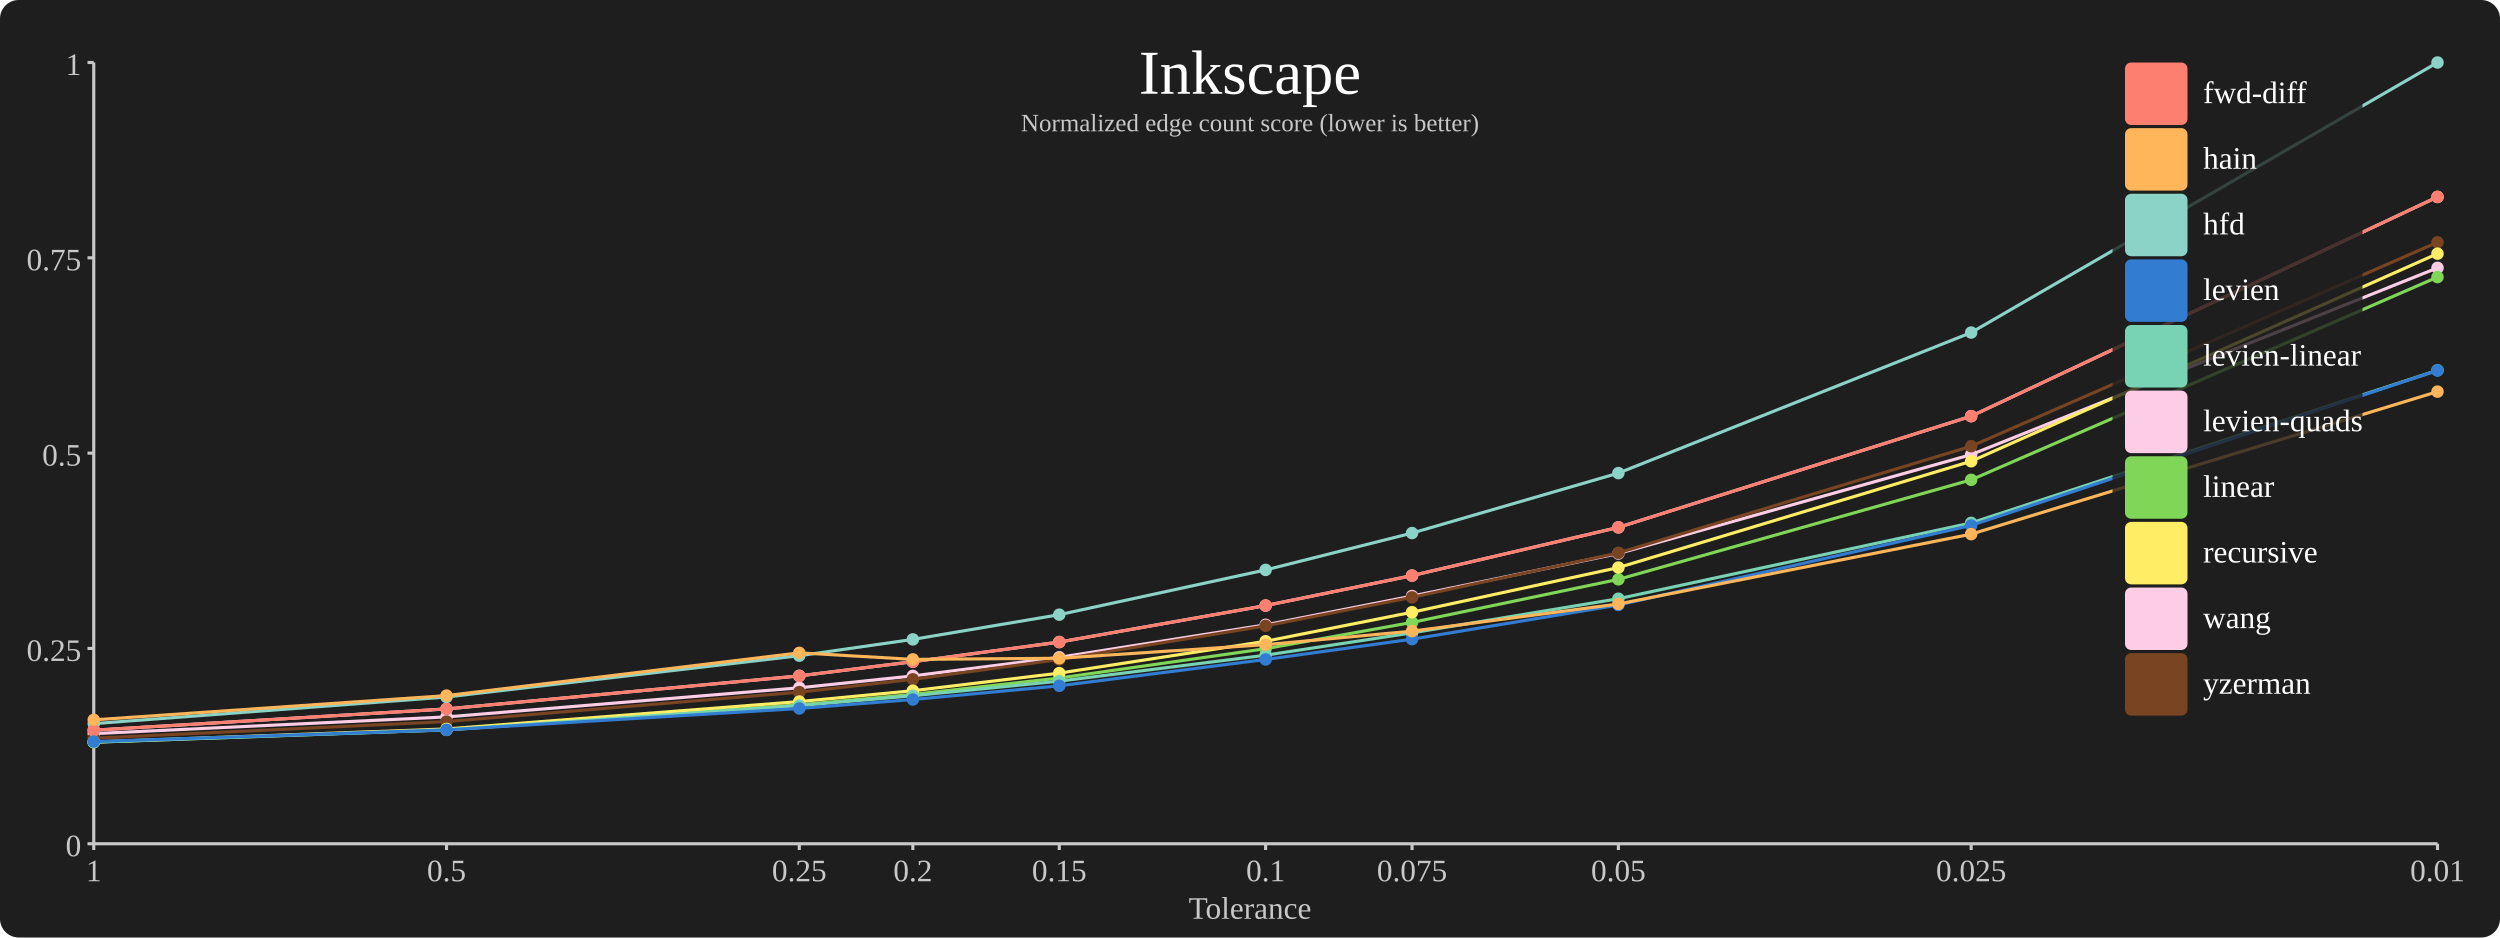
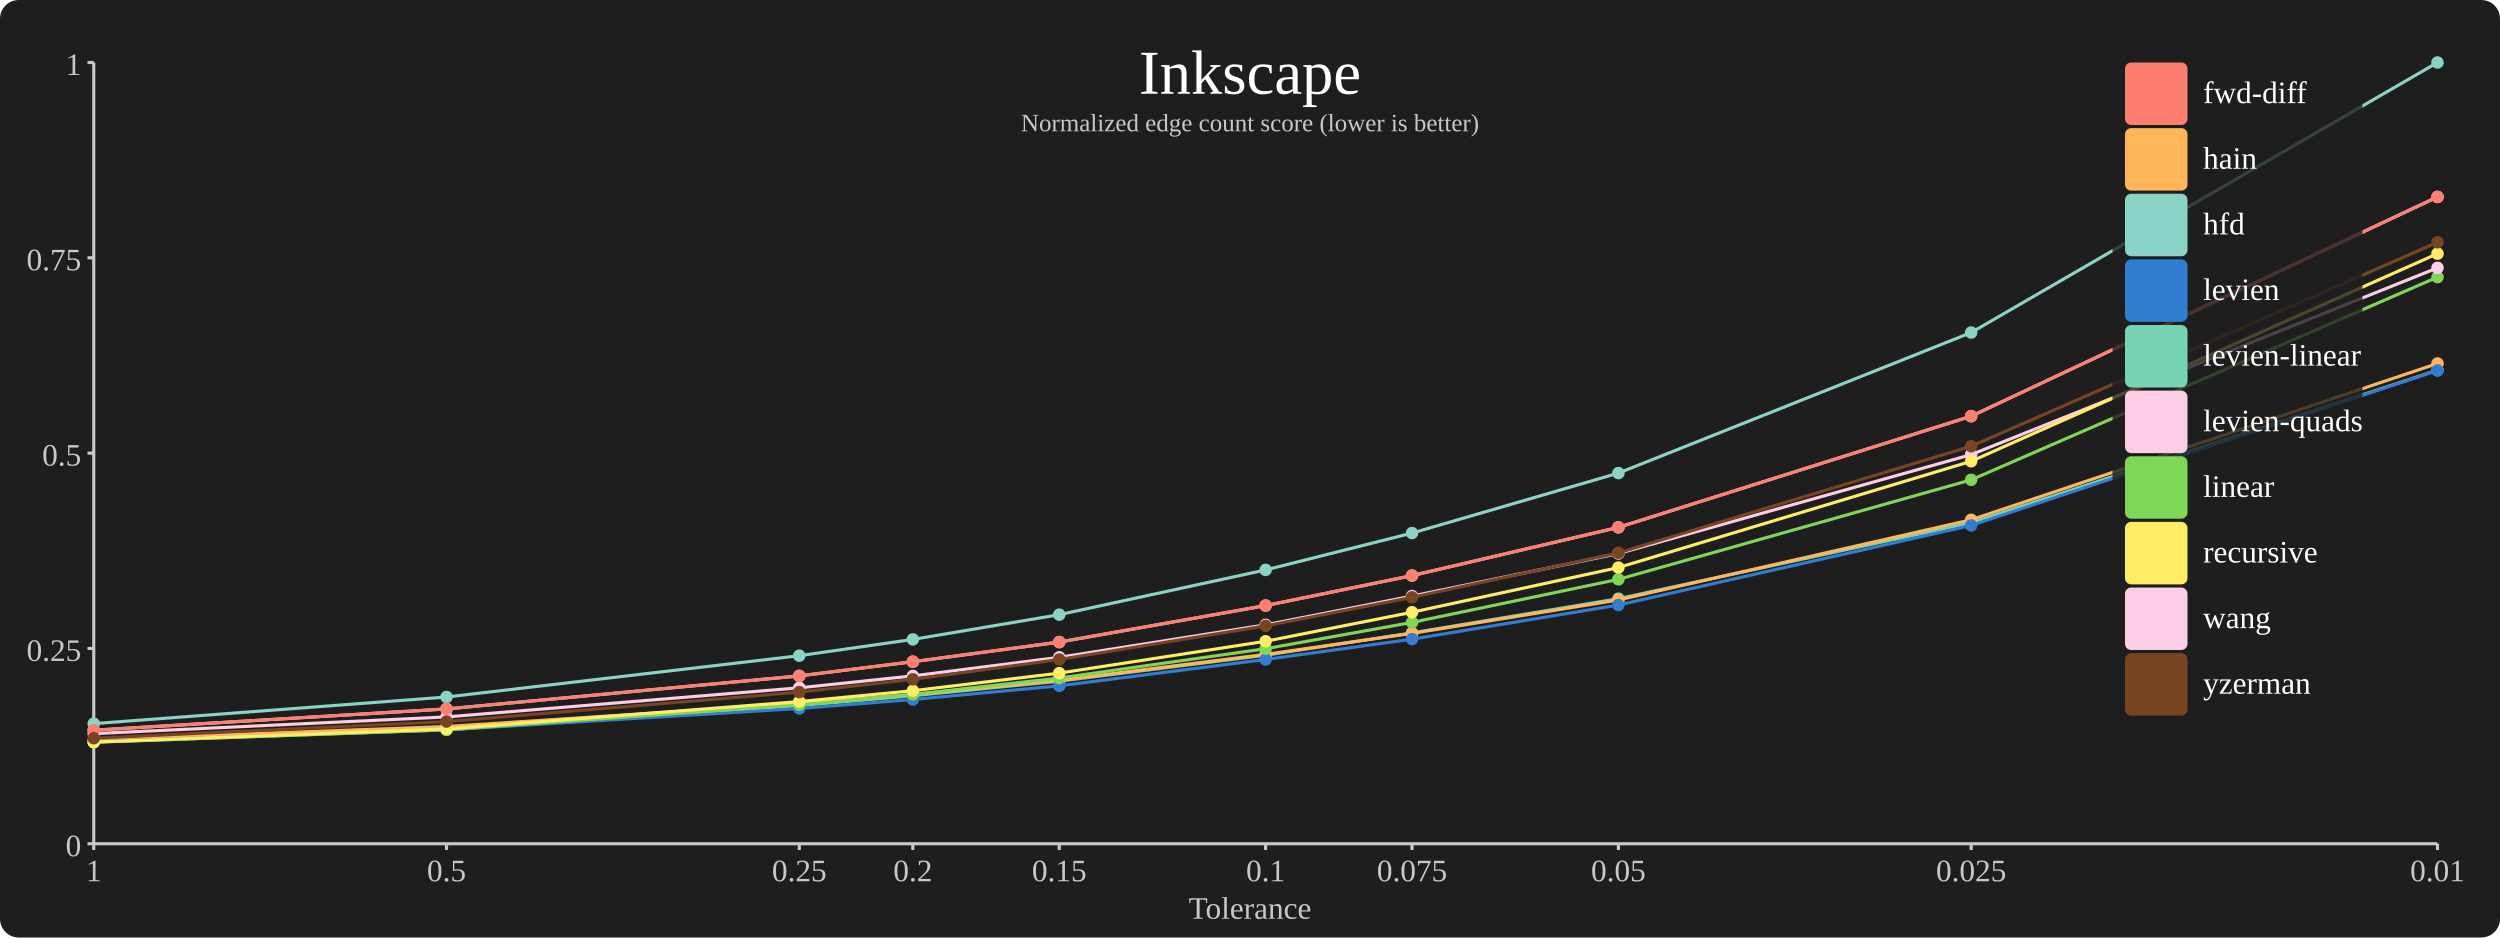
<svg xmlns="http://www.w3.org/2000/svg" viewBox="0 0 800 300">
  <rect x="0" y="0" width="800" height="300" ry="6" style="fill:rgb(30,30,30);stroke:none;fill-opacity:1;stroke-opacity:1;" />
  <path d="M 30 20 L 30 270" style="stroke:rgb(200,200,200);stroke-width:1" />
  <path d="M 30 270 L 780 270" style="stroke:rgb(200,200,200);stroke-width:1" />
  <path d="M 780 270 L 780 272" style="stroke:rgb(200,200,200);stroke-width:1" />
  <text x="780" y="282" style="font-size:10px;fill:rgb(200,200,200);text-anchor:middle;text-align:center;"> 0.01 </text>
  <path d="M 630.772 270 L 630.772 272" style="stroke:rgb(200,200,200);stroke-width:1" />
  <text x="630.772" y="282" style="font-size:10px;fill:rgb(200,200,200);text-anchor:middle;text-align:center;"> 0.025 </text>
  <path d="M 517.886 270 L 517.886 272" style="stroke:rgb(200,200,200);stroke-width:1" />
  <text x="517.886" y="282" style="font-size:10px;fill:rgb(200,200,200);text-anchor:middle;text-align:center;"> 0.05 </text>
  <path d="M 451.852 270 L 451.852 272" style="stroke:rgb(200,200,200);stroke-width:1" />
  <text x="451.852" y="282" style="font-size:10px;fill:rgb(200,200,200);text-anchor:middle;text-align:center;"> 0.075 </text>
  <path d="M 405 270 L 405 272" style="stroke:rgb(200,200,200);stroke-width:1" />
  <text x="405" y="282" style="font-size:10px;fill:rgb(200,200,200);text-anchor:middle;text-align:center;"> 0.1 </text>
  <path d="M 338.966 270 L 338.966 272" style="stroke:rgb(200,200,200);stroke-width:1" />
  <text x="338.966" y="282" style="font-size:10px;fill:rgb(200,200,200);text-anchor:middle;text-align:center;"> 0.15 </text>
  <path d="M 292.114 270 L 292.114 272" style="stroke:rgb(200,200,200);stroke-width:1" />
  <text x="292.114" y="282" style="font-size:10px;fill:rgb(200,200,200);text-anchor:middle;text-align:center;"> 0.2 </text>
  <path d="M 255.773 270 L 255.773 272" style="stroke:rgb(200,200,200);stroke-width:1" />
  <text x="255.773" y="282" style="font-size:10px;fill:rgb(200,200,200);text-anchor:middle;text-align:center;"> 0.25 </text>
  <path d="M 142.886 270 L 142.886 272" style="stroke:rgb(200,200,200);stroke-width:1" />
  <text x="142.886" y="282" style="font-size:10px;fill:rgb(200,200,200);text-anchor:middle;text-align:center;"> 0.5 </text>
  <path d="M 30 270 L 30 272" style="stroke:rgb(200,200,200);stroke-width:1" />
  <text x="30" y="282" style="font-size:10px;fill:rgb(200,200,200);text-anchor:middle;text-align:center;"> 1 </text>
  <path d="M 28 270 L 30 270" style="stroke:rgb(200,200,200);stroke-width:1" />
  <text x="26" y="274" style="font-size:10px;fill:rgb(200,200,200);text-anchor:end;text-align:right;"> 0 </text>
  <path d="M 28 207.5 L 30 207.5" style="stroke:rgb(200,200,200);stroke-width:1" />
  <text x="26" y="211.5" style="font-size:10px;fill:rgb(200,200,200);text-anchor:end;text-align:right;"> 0.25 </text>
  <path d="M 28 145 L 30 145" style="stroke:rgb(200,200,200);stroke-width:1" />
  <text x="26" y="149" style="font-size:10px;fill:rgb(200,200,200);text-anchor:end;text-align:right;"> 0.5 </text>
  <path d="M 28 82.5 L 30 82.5" style="stroke:rgb(200,200,200);stroke-width:1" />
  <text x="26" y="86.5" style="font-size:10px;fill:rgb(200,200,200);text-anchor:end;text-align:right;"> 0.75 </text>
  <path d="M 28 20 L 30 20" style="stroke:rgb(200,200,200);stroke-width:1" />
  <text x="26" y="24" style="font-size:10px;fill:rgb(200,200,200);text-anchor:end;text-align:right;"> 1 </text>
  <text x="400" y="294" style="font-size:10px;fill:rgb(200,200,200);text-anchor:middle;text-align:center;"> Tolerance </text>
+   <circle cx="780" cy="118.465" r="2" style="fill:rgb(119,211,179);stroke:none;fill-opacity:1;stroke-opacity:1;" />
+   <path d="M 780 118.465 L 630.772 167.312" style="stroke:rgb(119,211,179);stroke-width:1" />
+   <circle cx="630.772" cy="167.312" r="2" style="fill:rgb(119,211,179);stroke:none;fill-opacity:1;stroke-opacity:1;" />
+   <path d="M 630.772 167.312 L 517.886 191.573" style="stroke:rgb(119,211,179);stroke-width:1" />
+   <circle cx="517.886" cy="191.573" r="2" style="fill:rgb(119,211,179);stroke:none;fill-opacity:1;stroke-opacity:1;" />
+   <path d="M 517.886 191.573 L 451.852 202.515" style="stroke:rgb(119,211,179);stroke-width:1" />
+   <circle cx="451.852" cy="202.515" r="2" style="fill:rgb(119,211,179);stroke:none;fill-opacity:1;stroke-opacity:1;" />
+   <path d="M 451.852 202.515 L 405 209.653" style="stroke:rgb(119,211,179);stroke-width:1" />
+   <circle cx="405" cy="209.653" r="2" style="fill:rgb(119,211,179);stroke:none;fill-opacity:1;stroke-opacity:1;" />
+   <path d="M 405 209.653 L 338.966 217.965" style="stroke:rgb(119,211,179);stroke-width:1" />
+   <circle cx="338.966" cy="217.965" r="2" style="fill:rgb(119,211,179);stroke:none;fill-opacity:1;stroke-opacity:1;" />
+   <path d="M 338.966 217.965 L 292.114 222.632" style="stroke:rgb(119,211,179);stroke-width:1" />
+   <circle cx="292.114" cy="222.632" r="2" style="fill:rgb(119,211,179);stroke:none;fill-opacity:1;stroke-opacity:1;" />
+   <path d="M 292.114 222.632 L 255.773 225.798" style="stroke:rgb(119,211,179);stroke-width:1" />
+   <circle cx="255.773" cy="225.798" r="2" style="fill:rgb(119,211,179);stroke:none;fill-opacity:1;stroke-opacity:1;" />
+   <path d="M 255.773 225.798 L 142.886 233.555" style="stroke:rgb(119,211,179);stroke-width:1" />
+   <circle cx="142.886" cy="233.555" r="2" style="fill:rgb(119,211,179);stroke:none;fill-opacity:1;stroke-opacity:1;" />
+   <path d="M 142.886 233.555 L 30 237.51" style="stroke:rgb(119,211,179);stroke-width:1" />
+   <circle cx="30" cy="237.51" r="2" style="fill:rgb(119,211,179);stroke:none;fill-opacity:1;stroke-opacity:1;" />
+   <circle cx="780" cy="116.315" r="2" style="fill:rgb(255,181,90);stroke:none;fill-opacity:1;stroke-opacity:1;" />
+   <path d="M 780 116.315 L 630.772 166.325" style="stroke:rgb(255,181,90);stroke-width:1" />
+   <circle cx="630.772" cy="166.325" r="2" style="fill:rgb(255,181,90);stroke:none;fill-opacity:1;stroke-opacity:1;" />
+   <path d="M 630.772 166.325 L 517.886 191.985" style="stroke:rgb(255,181,90);stroke-width:1" />
+   <circle cx="517.886" cy="191.985" r="2" style="fill:rgb(255,181,90);stroke:none;fill-opacity:1;stroke-opacity:1;" />
+   <path d="M 517.886 191.985 L 451.852 202.677" style="stroke:rgb(255,181,90);stroke-width:1" />
+   <circle cx="451.852" cy="202.677" r="2" style="fill:rgb(255,181,90);stroke:none;fill-opacity:1;stroke-opacity:1;" />
+   <path d="M 451.852 202.677 L 405 209.39" style="stroke:rgb(255,181,90);stroke-width:1" />
+   <circle cx="405" cy="209.39" r="2" style="fill:rgb(255,181,90);stroke:none;fill-opacity:1;stroke-opacity:1;" />
+   <path d="M 405 209.39 L 338.966 217.678" style="stroke:rgb(255,181,90);stroke-width:1" />
+   <circle cx="338.966" cy="217.678" r="2" style="fill:rgb(255,181,90);stroke:none;fill-opacity:1;stroke-opacity:1;" />
+   <path d="M 338.966 217.678 L 292.114 222.228" style="stroke:rgb(255,181,90);stroke-width:1" />
+   <circle cx="292.114" cy="222.228" r="2" style="fill:rgb(255,181,90);stroke:none;fill-opacity:1;stroke-opacity:1;" />
+   <path d="M 292.114 222.228 L 255.773 225.113" style="stroke:rgb(255,181,90);stroke-width:1" />
+   <circle cx="255.773" cy="225.113" r="2" style="fill:rgb(255,181,90);stroke:none;fill-opacity:1;stroke-opacity:1;" />
+   <path d="M 255.773 225.113 L 142.886 232.475" style="stroke:rgb(255,181,90);stroke-width:1" />
+   <circle cx="142.886" cy="232.475" r="2" style="fill:rgb(255,181,90);stroke:none;fill-opacity:1;stroke-opacity:1;" />
+   <path d="M 142.886 232.475 L 30 236.67" style="stroke:rgb(255,181,90);stroke-width:1" />
+   <circle cx="30" cy="236.67" r="2" style="fill:rgb(255,181,90);stroke:none;fill-opacity:1;stroke-opacity:1;" />
+   <circle cx="780" cy="118.532" r="2" style="fill:rgb(50,125,209);stroke:none;fill-opacity:1;stroke-opacity:1;" />
+   <path d="M 780 118.532 L 630.772 168.127" style="stroke:rgb(50,125,209);stroke-width:1" />
+   <circle cx="630.772" cy="168.127" r="2" style="fill:rgb(50,125,209);stroke:none;fill-opacity:1;stroke-opacity:1;" />
+   <path d="M 630.772 168.127 L 517.886 193.607" style="stroke:rgb(50,125,209);stroke-width:1" />
+   <circle cx="517.886" cy="193.607" r="2" style="fill:rgb(50,125,209);stroke:none;fill-opacity:1;stroke-opacity:1;" />
+   <path d="M 517.886 193.607 L 451.852 204.53" style="stroke:rgb(50,125,209);stroke-width:1" />
+   <circle cx="451.852" cy="204.53" r="2" style="fill:rgb(50,125,209);stroke:none;fill-opacity:1;stroke-opacity:1;" />
+   <path d="M 451.852 204.53 L 405 211.028" style="stroke:rgb(50,125,209);stroke-width:1" />
+   <circle cx="405" cy="211.028" r="2" style="fill:rgb(50,125,209);stroke:none;fill-opacity:1;stroke-opacity:1;" />
+   <path d="M 405 211.028 L 338.966 219.458" style="stroke:rgb(50,125,209);stroke-width:1" />
+   <circle cx="338.966" cy="219.458" r="2" style="fill:rgb(50,125,209);stroke:none;fill-opacity:1;stroke-opacity:1;" />
+   <path d="M 338.966 219.458 L 292.114 223.84" style="stroke:rgb(50,125,209);stroke-width:1" />
+   <circle cx="292.114" cy="223.84" r="2" style="fill:rgb(50,125,209);stroke:none;fill-opacity:1;stroke-opacity:1;" />
+   <path d="M 292.114 223.84 L 255.773 226.71" style="stroke:rgb(50,125,209);stroke-width:1" />
+   <circle cx="255.773" cy="226.71" r="2" style="fill:rgb(50,125,209);stroke:none;fill-opacity:1;stroke-opacity:1;" />
+   <path d="M 255.773 226.71 L 142.886 233.553" style="stroke:rgb(50,125,209);stroke-width:1" />
+   <circle cx="142.886" cy="233.553" r="2" style="fill:rgb(50,125,209);stroke:none;fill-opacity:1;stroke-opacity:1;" />
+   <path d="M 142.886 233.553 L 30 237.295" style="stroke:rgb(50,125,209);stroke-width:1" />
+   <circle cx="30" cy="237.295" r="2" style="fill:rgb(50,125,209);stroke:none;fill-opacity:1;stroke-opacity:1;" />
+   <circle cx="780" cy="88.667" r="2" style="fill:rgb(128,214,87);stroke:none;fill-opacity:1;stroke-opacity:1;" />
+   <path d="M 780 88.667 L 630.772 153.543" style="stroke:rgb(128,214,87);stroke-width:1" />
+   <circle cx="630.772" cy="153.543" r="2" style="fill:rgb(128,214,87);stroke:none;fill-opacity:1;stroke-opacity:1;" />
+   <path d="M 630.772 153.543 L 517.886 185.39" style="stroke:rgb(128,214,87);stroke-width:1" />
+   <circle cx="517.886" cy="185.39" r="2" style="fill:rgb(128,214,87);stroke:none;fill-opacity:1;stroke-opacity:1;" />
+   <path d="M 517.886 185.39 L 451.852 199.168" style="stroke:rgb(128,214,87);stroke-width:1" />
+   <circle cx="451.852" cy="199.168" r="2" style="fill:rgb(128,214,87);stroke:none;fill-opacity:1;stroke-opacity:1;" />
+   <path d="M 451.852 199.168 L 405 207.577" style="stroke:rgb(128,214,87);stroke-width:1" />
+   <circle cx="405" cy="207.577" r="2" style="fill:rgb(128,214,87);stroke:none;fill-opacity:1;stroke-opacity:1;" />
+   <path d="M 405 207.577 L 338.966 216.963" style="stroke:rgb(128,214,87);stroke-width:1" />
+   <circle cx="338.966" cy="216.963" r="2" style="fill:rgb(128,214,87);stroke:none;fill-opacity:1;stroke-opacity:1;" />
+   <path d="M 338.966 216.963 L 292.114 222.202" style="stroke:rgb(128,214,87);stroke-width:1" />
+   <circle cx="292.114" cy="222.202" r="2" style="fill:rgb(128,214,87);stroke:none;fill-opacity:1;stroke-opacity:1;" />
+   <path d="M 292.114 222.202 L 255.773 225.532" style="stroke:rgb(128,214,87);stroke-width:1" />
+   <circle cx="255.773" cy="225.532" r="2" style="fill:rgb(128,214,87);stroke:none;fill-opacity:1;stroke-opacity:1;" />
+   <path d="M 255.773 225.532 L 142.886 233.515" style="stroke:rgb(128,214,87);stroke-width:1" />
+   <circle cx="142.886" cy="233.515" r="2" style="fill:rgb(128,214,87);stroke:none;fill-opacity:1;stroke-opacity:1;" />
+   <path d="M 142.886 233.515 L 30 237.493" style="stroke:rgb(128,214,87);stroke-width:1" />
+   <circle cx="30" cy="237.493" r="2" style="fill:rgb(128,214,87);stroke:none;fill-opacity:1;stroke-opacity:1;" />
+   <circle cx="780" cy="63.015" r="2" style="fill:rgb(253,204,229);stroke:none;fill-opacity:1;stroke-opacity:1;" />
+   <path d="M 780 63.015 L 630.772 133.175" style="stroke:rgb(253,204,229);stroke-width:1" />
+   <circle cx="630.772" cy="133.175" r="2" style="fill:rgb(253,204,229);stroke:none;fill-opacity:1;stroke-opacity:1;" />
+   <path d="M 630.772 133.175 L 517.886 168.755" style="stroke:rgb(253,204,229);stroke-width:1" />
+   <circle cx="517.886" cy="168.755" r="2" style="fill:rgb(253,204,229);stroke:none;fill-opacity:1;stroke-opacity:1;" />
+   <path d="M 517.886 168.755 L 451.852 184.188" style="stroke:rgb(253,204,229);stroke-width:1" />
+   <circle cx="451.852" cy="184.188" r="2" style="fill:rgb(253,204,229);stroke:none;fill-opacity:1;stroke-opacity:1;" />
+   <path d="M 451.852 184.188 L 405 193.782" style="stroke:rgb(253,204,229);stroke-width:1" />
+   <circle cx="405" cy="193.782" r="2" style="fill:rgb(253,204,229);stroke:none;fill-opacity:1;stroke-opacity:1;" />
+   <path d="M 405 193.782 L 338.966 205.457" style="stroke:rgb(253,204,229);stroke-width:1" />
+   <circle cx="338.966" cy="205.457" r="2" style="fill:rgb(253,204,229);stroke:none;fill-opacity:1;stroke-opacity:1;" />
+   <path d="M 338.966 205.457 L 292.114 211.743" style="stroke:rgb(253,204,229);stroke-width:1" />
+   <circle cx="292.114" cy="211.743" r="2" style="fill:rgb(253,204,229);stroke:none;fill-opacity:1;stroke-opacity:1;" />
+   <path d="M 292.114 211.743 L 255.773 216.28" style="stroke:rgb(253,204,229);stroke-width:1" />
+   <circle cx="255.773" cy="216.28" r="2" style="fill:rgb(253,204,229);stroke:none;fill-opacity:1;stroke-opacity:1;" />
+   <path d="M 255.773 216.28 L 142.886 226.855" style="stroke:rgb(253,204,229);stroke-width:1" />
+   <circle cx="142.886" cy="226.855" r="2" style="fill:rgb(253,204,229);stroke:none;fill-opacity:1;stroke-opacity:1;" />
+   <path d="M 142.886 226.855 L 30 233.655" style="stroke:rgb(253,204,229);stroke-width:1" />
+   <circle cx="30" cy="233.655" r="2" style="fill:rgb(253,204,229);stroke:none;fill-opacity:1;stroke-opacity:1;" />
  <circle cx="780" cy="20" r="2" style="fill:rgb(139,211,199);stroke:none;fill-opacity:1;stroke-opacity:1;" />
  <path d="M 780 20 L 630.772 106.417" style="stroke:rgb(139,211,199);stroke-width:1" />
  <circle cx="630.772" cy="106.417" r="2" style="fill:rgb(139,211,199);stroke:none;fill-opacity:1;stroke-opacity:1;" />
  <path d="M 630.772 106.417 L 517.886 151.39" style="stroke:rgb(139,211,199);stroke-width:1" />
  <circle cx="517.886" cy="151.39" r="2" style="fill:rgb(139,211,199);stroke:none;fill-opacity:1;stroke-opacity:1;" />
  <path d="M 517.886 151.39 L 451.852 170.58" style="stroke:rgb(139,211,199);stroke-width:1" />
  <circle cx="451.852" cy="170.58" r="2" style="fill:rgb(139,211,199);stroke:none;fill-opacity:1;stroke-opacity:1;" />
  <path d="M 451.852 170.58 L 405 182.373" style="stroke:rgb(139,211,199);stroke-width:1" />
  <circle cx="405" cy="182.373" r="2" style="fill:rgb(139,211,199);stroke:none;fill-opacity:1;stroke-opacity:1;" />
  <path d="M 405 182.373 L 338.966 196.692" style="stroke:rgb(139,211,199);stroke-width:1" />
  <circle cx="338.966" cy="196.692" r="2" style="fill:rgb(139,211,199);stroke:none;fill-opacity:1;stroke-opacity:1;" />
  <path d="M 338.966 196.692 L 292.114 204.607" style="stroke:rgb(139,211,199);stroke-width:1" />
  <circle cx="292.114" cy="204.607" r="2" style="fill:rgb(139,211,199);stroke:none;fill-opacity:1;stroke-opacity:1;" />
  <path d="M 292.114 204.607 L 255.773 209.82" style="stroke:rgb(139,211,199);stroke-width:1" />
  <circle cx="255.773" cy="209.82" r="2" style="fill:rgb(139,211,199);stroke:none;fill-opacity:1;stroke-opacity:1;" />
  <path d="M 255.773 209.82 L 142.886 223.037" style="stroke:rgb(139,211,199);stroke-width:1" />
  <circle cx="142.886" cy="223.037" r="2" style="fill:rgb(139,211,199);stroke:none;fill-opacity:1;stroke-opacity:1;" />
  <path d="M 142.886 223.037 L 30 231.558" style="stroke:rgb(139,211,199);stroke-width:1" />
  <circle cx="30" cy="231.558" r="2" style="fill:rgb(139,211,199);stroke:none;fill-opacity:1;stroke-opacity:1;" />
  <circle cx="780" cy="85.715" r="2" style="fill:rgb(253,204,229);stroke:none;fill-opacity:1;stroke-opacity:1;" />
  <path d="M 780 85.715 L 630.772 145.475" style="stroke:rgb(253,204,229);stroke-width:1" />
  <circle cx="630.772" cy="145.475" r="2" style="fill:rgb(253,204,229);stroke:none;fill-opacity:1;stroke-opacity:1;" />
  <path d="M 630.772 145.475 L 517.886 177.132" style="stroke:rgb(253,204,229);stroke-width:1" />
  <circle cx="517.886" cy="177.132" r="2" style="fill:rgb(253,204,229);stroke:none;fill-opacity:1;stroke-opacity:1;" />
  <path d="M 517.886 177.132 L 451.852 190.74" style="stroke:rgb(253,204,229);stroke-width:1" />
  <circle cx="451.852" cy="190.74" r="2" style="fill:rgb(253,204,229);stroke:none;fill-opacity:1;stroke-opacity:1;" />
  <path d="M 451.852 190.74 L 405 199.938" style="stroke:rgb(253,204,229);stroke-width:1" />
  <circle cx="405" cy="199.938" r="2" style="fill:rgb(253,204,229);stroke:none;fill-opacity:1;stroke-opacity:1;" />
  <path d="M 405 199.938 L 338.966 210.333" style="stroke:rgb(253,204,229);stroke-width:1" />
  <circle cx="338.966" cy="210.333" r="2" style="fill:rgb(253,204,229);stroke:none;fill-opacity:1;stroke-opacity:1;" />
  <path d="M 338.966 210.333 L 292.114 216.285" style="stroke:rgb(253,204,229);stroke-width:1" />
  <circle cx="292.114" cy="216.285" r="2" style="fill:rgb(253,204,229);stroke:none;fill-opacity:1;stroke-opacity:1;" />
  <path d="M 292.114 216.285 L 255.773 220.093" style="stroke:rgb(253,204,229);stroke-width:1" />
  <circle cx="255.773" cy="220.093" r="2" style="fill:rgb(253,204,229);stroke:none;fill-opacity:1;stroke-opacity:1;" />
  <path d="M 255.773 220.093 L 142.886 229.41" style="stroke:rgb(253,204,229);stroke-width:1" />
  <circle cx="142.886" cy="229.41" r="2" style="fill:rgb(253,204,229);stroke:none;fill-opacity:1;stroke-opacity:1;" />
  <path d="M 142.886 229.41 L 30 234.755" style="stroke:rgb(253,204,229);stroke-width:1" />
  <circle cx="30" cy="234.755" r="2" style="fill:rgb(253,204,229);stroke:none;fill-opacity:1;stroke-opacity:1;" />
+   <circle cx="780" cy="81.17" r="2" style="fill:rgb(255,238,101);stroke:none;fill-opacity:1;stroke-opacity:1;" />
+   <path d="M 780 81.17 L 630.772 147.603" style="stroke:rgb(255,238,101);stroke-width:1" />
+   <circle cx="630.772" cy="147.603" r="2" style="fill:rgb(255,238,101);stroke:none;fill-opacity:1;stroke-opacity:1;" />
+   <path d="M 630.772 147.603 L 517.886 181.618" style="stroke:rgb(255,238,101);stroke-width:1" />
+   <circle cx="517.886" cy="181.618" r="2" style="fill:rgb(255,238,101);stroke:none;fill-opacity:1;stroke-opacity:1;" />
+   <path d="M 517.886 181.618 L 451.852 195.91" style="stroke:rgb(255,238,101);stroke-width:1" />
+   <circle cx="451.852" cy="195.91" r="2" style="fill:rgb(255,238,101);stroke:none;fill-opacity:1;stroke-opacity:1;" />
+   <path d="M 451.852 195.91 L 405 205.202" style="stroke:rgb(255,238,101);stroke-width:1" />
+   <circle cx="405" cy="205.202" r="2" style="fill:rgb(255,238,101);stroke:none;fill-opacity:1;stroke-opacity:1;" />
+   <path d="M 405 205.202 L 338.966 215.397" style="stroke:rgb(255,238,101);stroke-width:1" />
+   <circle cx="338.966" cy="215.397" r="2" style="fill:rgb(255,238,101);stroke:none;fill-opacity:1;stroke-opacity:1;" />
+   <path d="M 338.966 215.397 L 292.114 221.025" style="stroke:rgb(255,238,101);stroke-width:1" />
+   <circle cx="292.114" cy="221.025" r="2" style="fill:rgb(255,238,101);stroke:none;fill-opacity:1;stroke-opacity:1;" />
+   <path d="M 292.114 221.025 L 255.773 224.498" style="stroke:rgb(255,238,101);stroke-width:1" />
+   <circle cx="255.773" cy="224.498" r="2" style="fill:rgb(255,238,101);stroke:none;fill-opacity:1;stroke-opacity:1;" />
+   <path d="M 255.773 224.498 L 142.886 233.262" style="stroke:rgb(255,238,101);stroke-width:1" />
+   <circle cx="142.886" cy="233.262" r="2" style="fill:rgb(255,238,101);stroke:none;fill-opacity:1;stroke-opacity:1;" />
+   <path d="M 142.886 233.262 L 30 237.433" style="stroke:rgb(255,238,101);stroke-width:1" />
+   <circle cx="30" cy="237.433" r="2" style="fill:rgb(255,238,101);stroke:none;fill-opacity:1;stroke-opacity:1;" />
+   <circle cx="780" cy="63.015" r="2" style="fill:rgb(253,127,111);stroke:none;fill-opacity:1;stroke-opacity:1;" />
+   <path d="M 780 63.015 L 630.772 133.175" style="stroke:rgb(253,127,111);stroke-width:1" />
+   <circle cx="630.772" cy="133.175" r="2" style="fill:rgb(253,127,111);stroke:none;fill-opacity:1;stroke-opacity:1;" />
+   <path d="M 630.772 133.175 L 517.886 168.755" style="stroke:rgb(253,127,111);stroke-width:1" />
+   <circle cx="517.886" cy="168.755" r="2" style="fill:rgb(253,127,111);stroke:none;fill-opacity:1;stroke-opacity:1;" />
+   <path d="M 517.886 168.755 L 451.852 184.188" style="stroke:rgb(253,127,111);stroke-width:1" />
+   <circle cx="451.852" cy="184.188" r="2" style="fill:rgb(253,127,111);stroke:none;fill-opacity:1;stroke-opacity:1;" />
+   <path d="M 451.852 184.188 L 405 193.782" style="stroke:rgb(253,127,111);stroke-width:1" />
+   <circle cx="405" cy="193.782" r="2" style="fill:rgb(253,127,111);stroke:none;fill-opacity:1;stroke-opacity:1;" />
+   <path d="M 405 193.782 L 338.966 205.457" style="stroke:rgb(253,127,111);stroke-width:1" />
+   <circle cx="338.966" cy="205.457" r="2" style="fill:rgb(253,127,111);stroke:none;fill-opacity:1;stroke-opacity:1;" />
+   <path d="M 338.966 205.457 L 292.114 211.743" style="stroke:rgb(253,127,111);stroke-width:1" />
+   <circle cx="292.114" cy="211.743" r="2" style="fill:rgb(253,127,111);stroke:none;fill-opacity:1;stroke-opacity:1;" />
+   <path d="M 292.114 211.743 L 255.773 216.28" style="stroke:rgb(253,127,111);stroke-width:1" />
+   <circle cx="255.773" cy="216.28" r="2" style="fill:rgb(253,127,111);stroke:none;fill-opacity:1;stroke-opacity:1;" />
+   <path d="M 255.773 216.28 L 142.886 226.855" style="stroke:rgb(253,127,111);stroke-width:1" />
+   <circle cx="142.886" cy="226.855" r="2" style="fill:rgb(253,127,111);stroke:none;fill-opacity:1;stroke-opacity:1;" />
+   <path d="M 142.886 226.855 L 30 233.655" style="stroke:rgb(253,127,111);stroke-width:1" />
+   <circle cx="30" cy="233.655" r="2" style="fill:rgb(253,127,111);stroke:none;fill-opacity:1;stroke-opacity:1;" />
  <circle cx="780" cy="77.525" r="2" style="fill:rgb(120,68,33);stroke:none;fill-opacity:1;stroke-opacity:1;" />
  <path d="M 780 77.525 L 630.772 142.795" style="stroke:rgb(120,68,33);stroke-width:1" />
  <circle cx="630.772" cy="142.795" r="2" style="fill:rgb(120,68,33);stroke:none;fill-opacity:1;stroke-opacity:1;" />
  <path d="M 630.772 142.795 L 517.886 176.91" style="stroke:rgb(120,68,33);stroke-width:1" />
  <circle cx="517.886" cy="176.91" r="2" style="fill:rgb(120,68,33);stroke:none;fill-opacity:1;stroke-opacity:1;" />
  <path d="M 517.886 176.91 L 451.852 191.145" style="stroke:rgb(120,68,33);stroke-width:1" />
  <circle cx="451.852" cy="191.145" r="2" style="fill:rgb(120,68,33);stroke:none;fill-opacity:1;stroke-opacity:1;" />
  <path d="M 451.852 191.145 L 405 200.278" style="stroke:rgb(120,68,33);stroke-width:1" />
  <circle cx="405" cy="200.278" r="2" style="fill:rgb(120,68,33);stroke:none;fill-opacity:1;stroke-opacity:1;" />
  <path d="M 405 200.278 L 338.966 211.037" style="stroke:rgb(120,68,33);stroke-width:1" />
  <circle cx="338.966" cy="211.037" r="2" style="fill:rgb(120,68,33);stroke:none;fill-opacity:1;stroke-opacity:1;" />
  <path d="M 338.966 211.037 L 292.114 217.382" style="stroke:rgb(120,68,33);stroke-width:1" />
  <circle cx="292.114" cy="217.382" r="2" style="fill:rgb(120,68,33);stroke:none;fill-opacity:1;stroke-opacity:1;" />
  <path d="M 292.114 217.382 L 255.773 221.482" style="stroke:rgb(120,68,33);stroke-width:1" />
  <circle cx="255.773" cy="221.482" r="2" style="fill:rgb(120,68,33);stroke:none;fill-opacity:1;stroke-opacity:1;" />
  <path d="M 255.773 221.482 L 142.886 230.895" style="stroke:rgb(120,68,33);stroke-width:1" />
  <circle cx="142.886" cy="230.895" r="2" style="fill:rgb(120,68,33);stroke:none;fill-opacity:1;stroke-opacity:1;" />
  <path d="M 142.886 230.895 L 30 236.225" style="stroke:rgb(120,68,33);stroke-width:1" />
  <circle cx="30" cy="236.225" r="2" style="fill:rgb(120,68,33);stroke:none;fill-opacity:1;stroke-opacity:1;" />
-   <circle cx="780" cy="88.667" r="2" style="fill:rgb(128,214,87);stroke:none;fill-opacity:1;stroke-opacity:1;" />
-   <path d="M 780 88.667 L 630.772 153.543" style="stroke:rgb(128,214,87);stroke-width:1" />
-   <circle cx="630.772" cy="153.543" r="2" style="fill:rgb(128,214,87);stroke:none;fill-opacity:1;stroke-opacity:1;" />
-   <path d="M 630.772 153.543 L 517.886 185.39" style="stroke:rgb(128,214,87);stroke-width:1" />
-   <circle cx="517.886" cy="185.39" r="2" style="fill:rgb(128,214,87);stroke:none;fill-opacity:1;stroke-opacity:1;" />
-   <path d="M 517.886 185.39 L 451.852 199.168" style="stroke:rgb(128,214,87);stroke-width:1" />
-   <circle cx="451.852" cy="199.168" r="2" style="fill:rgb(128,214,87);stroke:none;fill-opacity:1;stroke-opacity:1;" />
-   <path d="M 451.852 199.168 L 405 207.577" style="stroke:rgb(128,214,87);stroke-width:1" />
-   <circle cx="405" cy="207.577" r="2" style="fill:rgb(128,214,87);stroke:none;fill-opacity:1;stroke-opacity:1;" />
-   <path d="M 405 207.577 L 338.966 216.963" style="stroke:rgb(128,214,87);stroke-width:1" />
-   <circle cx="338.966" cy="216.963" r="2" style="fill:rgb(128,214,87);stroke:none;fill-opacity:1;stroke-opacity:1;" />
-   <path d="M 338.966 216.963 L 292.114 222.202" style="stroke:rgb(128,214,87);stroke-width:1" />
-   <circle cx="292.114" cy="222.202" r="2" style="fill:rgb(128,214,87);stroke:none;fill-opacity:1;stroke-opacity:1;" />
-   <path d="M 292.114 222.202 L 255.773 225.532" style="stroke:rgb(128,214,87);stroke-width:1" />
-   <circle cx="255.773" cy="225.532" r="2" style="fill:rgb(128,214,87);stroke:none;fill-opacity:1;stroke-opacity:1;" />
-   <path d="M 255.773 225.532 L 142.886 233.515" style="stroke:rgb(128,214,87);stroke-width:1" />
-   <circle cx="142.886" cy="233.515" r="2" style="fill:rgb(128,214,87);stroke:none;fill-opacity:1;stroke-opacity:1;" />
-   <path d="M 142.886 233.515 L 30 237.493" style="stroke:rgb(128,214,87);stroke-width:1" />
-   <circle cx="30" cy="237.493" r="2" style="fill:rgb(128,214,87);stroke:none;fill-opacity:1;stroke-opacity:1;" />
-   <circle cx="780" cy="81.17" r="2" style="fill:rgb(255,238,101);stroke:none;fill-opacity:1;stroke-opacity:1;" />
-   <path d="M 780 81.17 L 630.772 147.603" style="stroke:rgb(255,238,101);stroke-width:1" />
-   <circle cx="630.772" cy="147.603" r="2" style="fill:rgb(255,238,101);stroke:none;fill-opacity:1;stroke-opacity:1;" />
-   <path d="M 630.772 147.603 L 517.886 181.618" style="stroke:rgb(255,238,101);stroke-width:1" />
-   <circle cx="517.886" cy="181.618" r="2" style="fill:rgb(255,238,101);stroke:none;fill-opacity:1;stroke-opacity:1;" />
-   <path d="M 517.886 181.618 L 451.852 195.91" style="stroke:rgb(255,238,101);stroke-width:1" />
-   <circle cx="451.852" cy="195.91" r="2" style="fill:rgb(255,238,101);stroke:none;fill-opacity:1;stroke-opacity:1;" />
-   <path d="M 451.852 195.91 L 405 205.202" style="stroke:rgb(255,238,101);stroke-width:1" />
-   <circle cx="405" cy="205.202" r="2" style="fill:rgb(255,238,101);stroke:none;fill-opacity:1;stroke-opacity:1;" />
-   <path d="M 405 205.202 L 338.966 215.397" style="stroke:rgb(255,238,101);stroke-width:1" />
-   <circle cx="338.966" cy="215.397" r="2" style="fill:rgb(255,238,101);stroke:none;fill-opacity:1;stroke-opacity:1;" />
-   <path d="M 338.966 215.397 L 292.114 221.025" style="stroke:rgb(255,238,101);stroke-width:1" />
-   <circle cx="292.114" cy="221.025" r="2" style="fill:rgb(255,238,101);stroke:none;fill-opacity:1;stroke-opacity:1;" />
-   <path d="M 292.114 221.025 L 255.773 224.498" style="stroke:rgb(255,238,101);stroke-width:1" />
-   <circle cx="255.773" cy="224.498" r="2" style="fill:rgb(255,238,101);stroke:none;fill-opacity:1;stroke-opacity:1;" />
-   <path d="M 255.773 224.498 L 142.886 233.262" style="stroke:rgb(255,238,101);stroke-width:1" />
-   <circle cx="142.886" cy="233.262" r="2" style="fill:rgb(255,238,101);stroke:none;fill-opacity:1;stroke-opacity:1;" />
-   <path d="M 142.886 233.262 L 30 237.433" style="stroke:rgb(255,238,101);stroke-width:1" />
-   <circle cx="30" cy="237.433" r="2" style="fill:rgb(255,238,101);stroke:none;fill-opacity:1;stroke-opacity:1;" />
-   <circle cx="780" cy="63.015" r="2" style="fill:rgb(253,204,229);stroke:none;fill-opacity:1;stroke-opacity:1;" />
-   <path d="M 780 63.015 L 630.772 133.175" style="stroke:rgb(253,204,229);stroke-width:1" />
-   <circle cx="630.772" cy="133.175" r="2" style="fill:rgb(253,204,229);stroke:none;fill-opacity:1;stroke-opacity:1;" />
-   <path d="M 630.772 133.175 L 517.886 168.755" style="stroke:rgb(253,204,229);stroke-width:1" />
-   <circle cx="517.886" cy="168.755" r="2" style="fill:rgb(253,204,229);stroke:none;fill-opacity:1;stroke-opacity:1;" />
-   <path d="M 517.886 168.755 L 451.852 184.188" style="stroke:rgb(253,204,229);stroke-width:1" />
-   <circle cx="451.852" cy="184.188" r="2" style="fill:rgb(253,204,229);stroke:none;fill-opacity:1;stroke-opacity:1;" />
-   <path d="M 451.852 184.188 L 405 193.782" style="stroke:rgb(253,204,229);stroke-width:1" />
-   <circle cx="405" cy="193.782" r="2" style="fill:rgb(253,204,229);stroke:none;fill-opacity:1;stroke-opacity:1;" />
-   <path d="M 405 193.782 L 338.966 205.457" style="stroke:rgb(253,204,229);stroke-width:1" />
-   <circle cx="338.966" cy="205.457" r="2" style="fill:rgb(253,204,229);stroke:none;fill-opacity:1;stroke-opacity:1;" />
-   <path d="M 338.966 205.457 L 292.114 211.743" style="stroke:rgb(253,204,229);stroke-width:1" />
-   <circle cx="292.114" cy="211.743" r="2" style="fill:rgb(253,204,229);stroke:none;fill-opacity:1;stroke-opacity:1;" />
-   <path d="M 292.114 211.743 L 255.773 216.28" style="stroke:rgb(253,204,229);stroke-width:1" />
-   <circle cx="255.773" cy="216.28" r="2" style="fill:rgb(253,204,229);stroke:none;fill-opacity:1;stroke-opacity:1;" />
-   <path d="M 255.773 216.28 L 142.886 226.855" style="stroke:rgb(253,204,229);stroke-width:1" />
-   <circle cx="142.886" cy="226.855" r="2" style="fill:rgb(253,204,229);stroke:none;fill-opacity:1;stroke-opacity:1;" />
-   <path d="M 142.886 226.855 L 30 233.655" style="stroke:rgb(253,204,229);stroke-width:1" />
-   <circle cx="30" cy="233.655" r="2" style="fill:rgb(253,204,229);stroke:none;fill-opacity:1;stroke-opacity:1;" />
-   <circle cx="780" cy="63.015" r="2" style="fill:rgb(253,127,111);stroke:none;fill-opacity:1;stroke-opacity:1;" />
-   <path d="M 780 63.015 L 630.772 133.175" style="stroke:rgb(253,127,111);stroke-width:1" />
-   <circle cx="630.772" cy="133.175" r="2" style="fill:rgb(253,127,111);stroke:none;fill-opacity:1;stroke-opacity:1;" />
-   <path d="M 630.772 133.175 L 517.886 168.755" style="stroke:rgb(253,127,111);stroke-width:1" />
-   <circle cx="517.886" cy="168.755" r="2" style="fill:rgb(253,127,111);stroke:none;fill-opacity:1;stroke-opacity:1;" />
-   <path d="M 517.886 168.755 L 451.852 184.188" style="stroke:rgb(253,127,111);stroke-width:1" />
-   <circle cx="451.852" cy="184.188" r="2" style="fill:rgb(253,127,111);stroke:none;fill-opacity:1;stroke-opacity:1;" />
-   <path d="M 451.852 184.188 L 405 193.782" style="stroke:rgb(253,127,111);stroke-width:1" />
-   <circle cx="405" cy="193.782" r="2" style="fill:rgb(253,127,111);stroke:none;fill-opacity:1;stroke-opacity:1;" />
-   <path d="M 405 193.782 L 338.966 205.457" style="stroke:rgb(253,127,111);stroke-width:1" />
-   <circle cx="338.966" cy="205.457" r="2" style="fill:rgb(253,127,111);stroke:none;fill-opacity:1;stroke-opacity:1;" />
-   <path d="M 338.966 205.457 L 292.114 211.743" style="stroke:rgb(253,127,111);stroke-width:1" />
-   <circle cx="292.114" cy="211.743" r="2" style="fill:rgb(253,127,111);stroke:none;fill-opacity:1;stroke-opacity:1;" />
-   <path d="M 292.114 211.743 L 255.773 216.28" style="stroke:rgb(253,127,111);stroke-width:1" />
-   <circle cx="255.773" cy="216.28" r="2" style="fill:rgb(253,127,111);stroke:none;fill-opacity:1;stroke-opacity:1;" />
-   <path d="M 255.773 216.28 L 142.886 226.855" style="stroke:rgb(253,127,111);stroke-width:1" />
-   <circle cx="142.886" cy="226.855" r="2" style="fill:rgb(253,127,111);stroke:none;fill-opacity:1;stroke-opacity:1;" />
-   <path d="M 142.886 226.855 L 30 233.655" style="stroke:rgb(253,127,111);stroke-width:1" />
-   <circle cx="30" cy="233.655" r="2" style="fill:rgb(253,127,111);stroke:none;fill-opacity:1;stroke-opacity:1;" />
-   <circle cx="780" cy="118.495" r="2" style="fill:rgb(119,211,179);stroke:none;fill-opacity:1;stroke-opacity:1;" />
-   <path d="M 780 118.495 L 630.772 167.327" style="stroke:rgb(119,211,179);stroke-width:1" />
-   <circle cx="630.772" cy="167.327" r="2" style="fill:rgb(119,211,179);stroke:none;fill-opacity:1;stroke-opacity:1;" />
-   <path d="M 630.772 167.327 L 517.886 191.582" style="stroke:rgb(119,211,179);stroke-width:1" />
-   <circle cx="517.886" cy="191.582" r="2" style="fill:rgb(119,211,179);stroke:none;fill-opacity:1;stroke-opacity:1;" />
-   <path d="M 517.886 191.582 L 451.852 202.515" style="stroke:rgb(119,211,179);stroke-width:1" />
-   <circle cx="451.852" cy="202.515" r="2" style="fill:rgb(119,211,179);stroke:none;fill-opacity:1;stroke-opacity:1;" />
-   <path d="M 451.852 202.515 L 405 209.653" style="stroke:rgb(119,211,179);stroke-width:1" />
-   <circle cx="405" cy="209.653" r="2" style="fill:rgb(119,211,179);stroke:none;fill-opacity:1;stroke-opacity:1;" />
-   <path d="M 405 209.653 L 338.966 217.965" style="stroke:rgb(119,211,179);stroke-width:1" />
-   <circle cx="338.966" cy="217.965" r="2" style="fill:rgb(119,211,179);stroke:none;fill-opacity:1;stroke-opacity:1;" />
-   <path d="M 338.966 217.965 L 292.114 222.632" style="stroke:rgb(119,211,179);stroke-width:1" />
-   <circle cx="292.114" cy="222.632" r="2" style="fill:rgb(119,211,179);stroke:none;fill-opacity:1;stroke-opacity:1;" />
-   <path d="M 292.114 222.632 L 255.773 225.798" style="stroke:rgb(119,211,179);stroke-width:1" />
-   <circle cx="255.773" cy="225.798" r="2" style="fill:rgb(119,211,179);stroke:none;fill-opacity:1;stroke-opacity:1;" />
-   <path d="M 255.773 225.798 L 142.886 233.555" style="stroke:rgb(119,211,179);stroke-width:1" />
-   <circle cx="142.886" cy="233.555" r="2" style="fill:rgb(119,211,179);stroke:none;fill-opacity:1;stroke-opacity:1;" />
-   <path d="M 142.886 233.555 L 30 237.51" style="stroke:rgb(119,211,179);stroke-width:1" />
-   <circle cx="30" cy="237.51" r="2" style="fill:rgb(119,211,179);stroke:none;fill-opacity:1;stroke-opacity:1;" />
-   <circle cx="780" cy="118.532" r="2" style="fill:rgb(50,125,209);stroke:none;fill-opacity:1;stroke-opacity:1;" />
-   <path d="M 780 118.532 L 630.772 168.127" style="stroke:rgb(50,125,209);stroke-width:1" />
-   <circle cx="630.772" cy="168.127" r="2" style="fill:rgb(50,125,209);stroke:none;fill-opacity:1;stroke-opacity:1;" />
-   <path d="M 630.772 168.127 L 517.886 193.607" style="stroke:rgb(50,125,209);stroke-width:1" />
-   <circle cx="517.886" cy="193.607" r="2" style="fill:rgb(50,125,209);stroke:none;fill-opacity:1;stroke-opacity:1;" />
-   <path d="M 517.886 193.607 L 451.852 204.53" style="stroke:rgb(50,125,209);stroke-width:1" />
-   <circle cx="451.852" cy="204.53" r="2" style="fill:rgb(50,125,209);stroke:none;fill-opacity:1;stroke-opacity:1;" />
-   <path d="M 451.852 204.53 L 405 211.028" style="stroke:rgb(50,125,209);stroke-width:1" />
-   <circle cx="405" cy="211.028" r="2" style="fill:rgb(50,125,209);stroke:none;fill-opacity:1;stroke-opacity:1;" />
-   <path d="M 405 211.028 L 338.966 219.458" style="stroke:rgb(50,125,209);stroke-width:1" />
-   <circle cx="338.966" cy="219.458" r="2" style="fill:rgb(50,125,209);stroke:none;fill-opacity:1;stroke-opacity:1;" />
-   <path d="M 338.966 219.458 L 292.114 223.84" style="stroke:rgb(50,125,209);stroke-width:1" />
-   <circle cx="292.114" cy="223.84" r="2" style="fill:rgb(50,125,209);stroke:none;fill-opacity:1;stroke-opacity:1;" />
-   <path d="M 292.114 223.84 L 255.773 226.71" style="stroke:rgb(50,125,209);stroke-width:1" />
-   <circle cx="255.773" cy="226.71" r="2" style="fill:rgb(50,125,209);stroke:none;fill-opacity:1;stroke-opacity:1;" />
-   <path d="M 255.773 226.71 L 142.886 233.553" style="stroke:rgb(50,125,209);stroke-width:1" />
-   <circle cx="142.886" cy="233.553" r="2" style="fill:rgb(50,125,209);stroke:none;fill-opacity:1;stroke-opacity:1;" />
-   <path d="M 142.886 233.553 L 30 237.295" style="stroke:rgb(50,125,209);stroke-width:1" />
-   <circle cx="30" cy="237.295" r="2" style="fill:rgb(50,125,209);stroke:none;fill-opacity:1;stroke-opacity:1;" />
-   <circle cx="780" cy="125.32" r="2" style="fill:rgb(255,181,90);stroke:none;fill-opacity:1;stroke-opacity:1;" />
-   <path d="M 780 125.32 L 630.772 170.925" style="stroke:rgb(255,181,90);stroke-width:1" />
-   <circle cx="630.772" cy="170.925" r="2" style="fill:rgb(255,181,90);stroke:none;fill-opacity:1;stroke-opacity:1;" />
-   <path d="M 630.772 170.925 L 517.886 193.262" style="stroke:rgb(255,181,90);stroke-width:1" />
-   <circle cx="517.886" cy="193.262" r="2" style="fill:rgb(255,181,90);stroke:none;fill-opacity:1;stroke-opacity:1;" />
-   <path d="M 517.886 193.262 L 451.852 201.965" style="stroke:rgb(255,181,90);stroke-width:1" />
-   <circle cx="451.852" cy="201.965" r="2" style="fill:rgb(255,181,90);stroke:none;fill-opacity:1;stroke-opacity:1;" />
-   <path d="M 451.852 201.965 L 405 206.29" style="stroke:rgb(255,181,90);stroke-width:1" />
-   <circle cx="405" cy="206.29" r="2" style="fill:rgb(255,181,90);stroke:none;fill-opacity:1;stroke-opacity:1;" />
-   <path d="M 405 206.29 L 338.966 210.645" style="stroke:rgb(255,181,90);stroke-width:1" />
-   <circle cx="338.966" cy="210.645" r="2" style="fill:rgb(255,181,90);stroke:none;fill-opacity:1;stroke-opacity:1;" />
-   <path d="M 338.966 210.645 L 292.114 211.007" style="stroke:rgb(255,181,90);stroke-width:1" />
-   <circle cx="292.114" cy="211.007" r="2" style="fill:rgb(255,181,90);stroke:none;fill-opacity:1;stroke-opacity:1;" />
-   <path d="M 292.114 211.007 L 255.773 208.91" style="stroke:rgb(255,181,90);stroke-width:1" />
-   <circle cx="255.773" cy="208.91" r="2" style="fill:rgb(255,181,90);stroke:none;fill-opacity:1;stroke-opacity:1;" />
-   <path d="M 255.773 208.91 L 142.886 222.585" style="stroke:rgb(255,181,90);stroke-width:1" />
-   <circle cx="142.886" cy="222.585" r="2" style="fill:rgb(255,181,90);stroke:none;fill-opacity:1;stroke-opacity:1;" />
-   <path d="M 142.886 222.585 L 30 230.353" style="stroke:rgb(255,181,90);stroke-width:1" />
-   <circle cx="30" cy="230.353" r="2" style="fill:rgb(255,181,90);stroke:none;fill-opacity:1;stroke-opacity:1;" />
  <rect x="676" y="16" width="80" height="217" ry="4" style="fill:rgb(30,30,30);stroke:none;fill-opacity:0.8;stroke-opacity:1;" />
  <rect x="680" y="20" width="20" height="20" ry="2" style="fill:rgb(253,127,111);stroke:none;fill-opacity:1;stroke-opacity:1;" />
  <text x="705" y="33" style="font-size:10px;fill:rgb(255,255,255);text-anchor:start;text-align:left;"> fwd-diff </text>
  <rect x="680" y="41" width="20" height="20" ry="2" style="fill:rgb(255,181,90);stroke:none;fill-opacity:1;stroke-opacity:1;" />
  <text x="705" y="54" style="font-size:10px;fill:rgb(255,255,255);text-anchor:start;text-align:left;"> hain </text>
  <rect x="680" y="62" width="20" height="20" ry="2" style="fill:rgb(139,211,199);stroke:none;fill-opacity:1;stroke-opacity:1;" />
  <text x="705" y="75" style="font-size:10px;fill:rgb(255,255,255);text-anchor:start;text-align:left;"> hfd </text>
  <rect x="680" y="83" width="20" height="20" ry="2" style="fill:rgb(50,125,209);stroke:none;fill-opacity:1;stroke-opacity:1;" />
  <text x="705" y="96" style="font-size:10px;fill:rgb(255,255,255);text-anchor:start;text-align:left;"> levien </text>
  <rect x="680" y="104" width="20" height="20" ry="2" style="fill:rgb(119,211,179);stroke:none;fill-opacity:1;stroke-opacity:1;" />
  <text x="705" y="117" style="font-size:10px;fill:rgb(255,255,255);text-anchor:start;text-align:left;"> levien-linear </text>
  <rect x="680" y="125" width="20" height="20" ry="2" style="fill:rgb(253,204,229);stroke:none;fill-opacity:1;stroke-opacity:1;" />
  <text x="705" y="138" style="font-size:10px;fill:rgb(255,255,255);text-anchor:start;text-align:left;"> levien-quads </text>
  <rect x="680" y="146" width="20" height="20" ry="2" style="fill:rgb(128,214,87);stroke:none;fill-opacity:1;stroke-opacity:1;" />
  <text x="705" y="159" style="font-size:10px;fill:rgb(255,255,255);text-anchor:start;text-align:left;"> linear </text>
  <rect x="680" y="167" width="20" height="20" ry="2" style="fill:rgb(255,238,101);stroke:none;fill-opacity:1;stroke-opacity:1;" />
  <text x="705" y="180" style="font-size:10px;fill:rgb(255,255,255);text-anchor:start;text-align:left;"> recursive </text>
  <rect x="680" y="188" width="20" height="20" ry="2" style="fill:rgb(253,204,229);stroke:none;fill-opacity:1;stroke-opacity:1;" />
  <text x="705" y="201" style="font-size:10px;fill:rgb(255,255,255);text-anchor:start;text-align:left;"> wang </text>
  <rect x="680" y="209" width="20" height="20" ry="2" style="fill:rgb(120,68,33);stroke:none;fill-opacity:1;stroke-opacity:1;" />
  <text x="705" y="222" style="font-size:10px;fill:rgb(255,255,255);text-anchor:start;text-align:left;"> yzerman </text>
  <text x="400" y="30" style="font-size:20px;fill:rgb(255,255,255);text-anchor:middle;text-align:center;"> Inkscape </text>
  <text x="400" y="42" style="font-size:8px;fill:rgb(200,200,200);text-anchor:middle;text-align:center;"> Normalized edge count score (lower is better) </text>
</svg>
